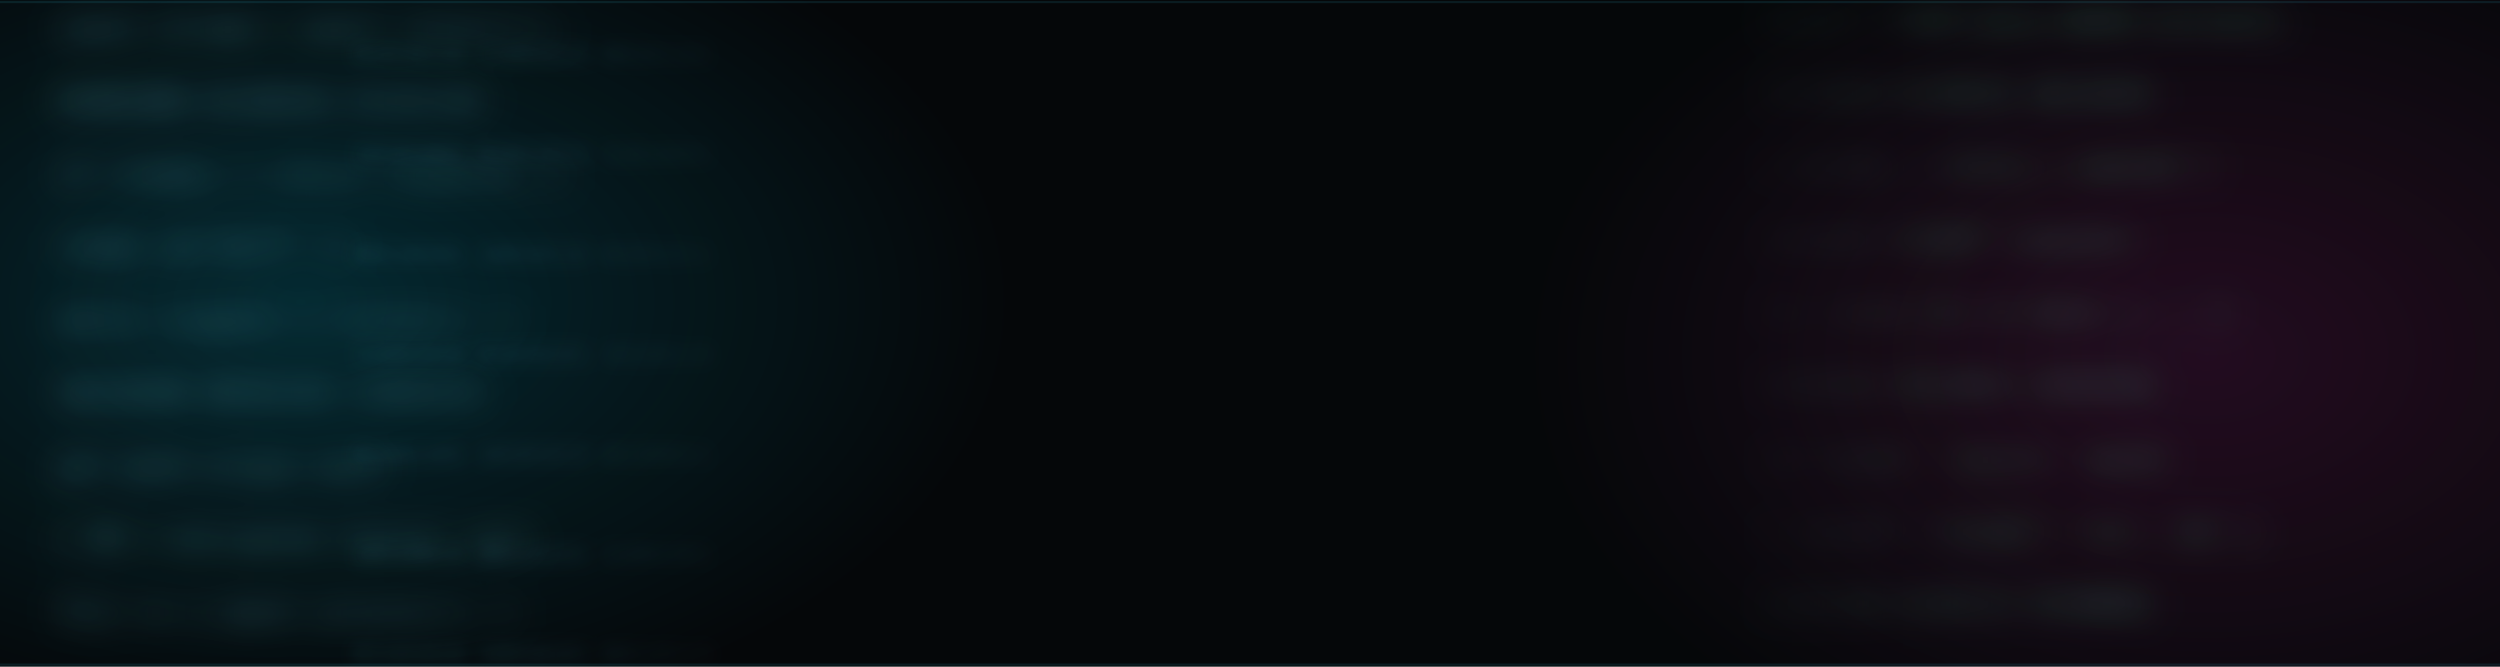
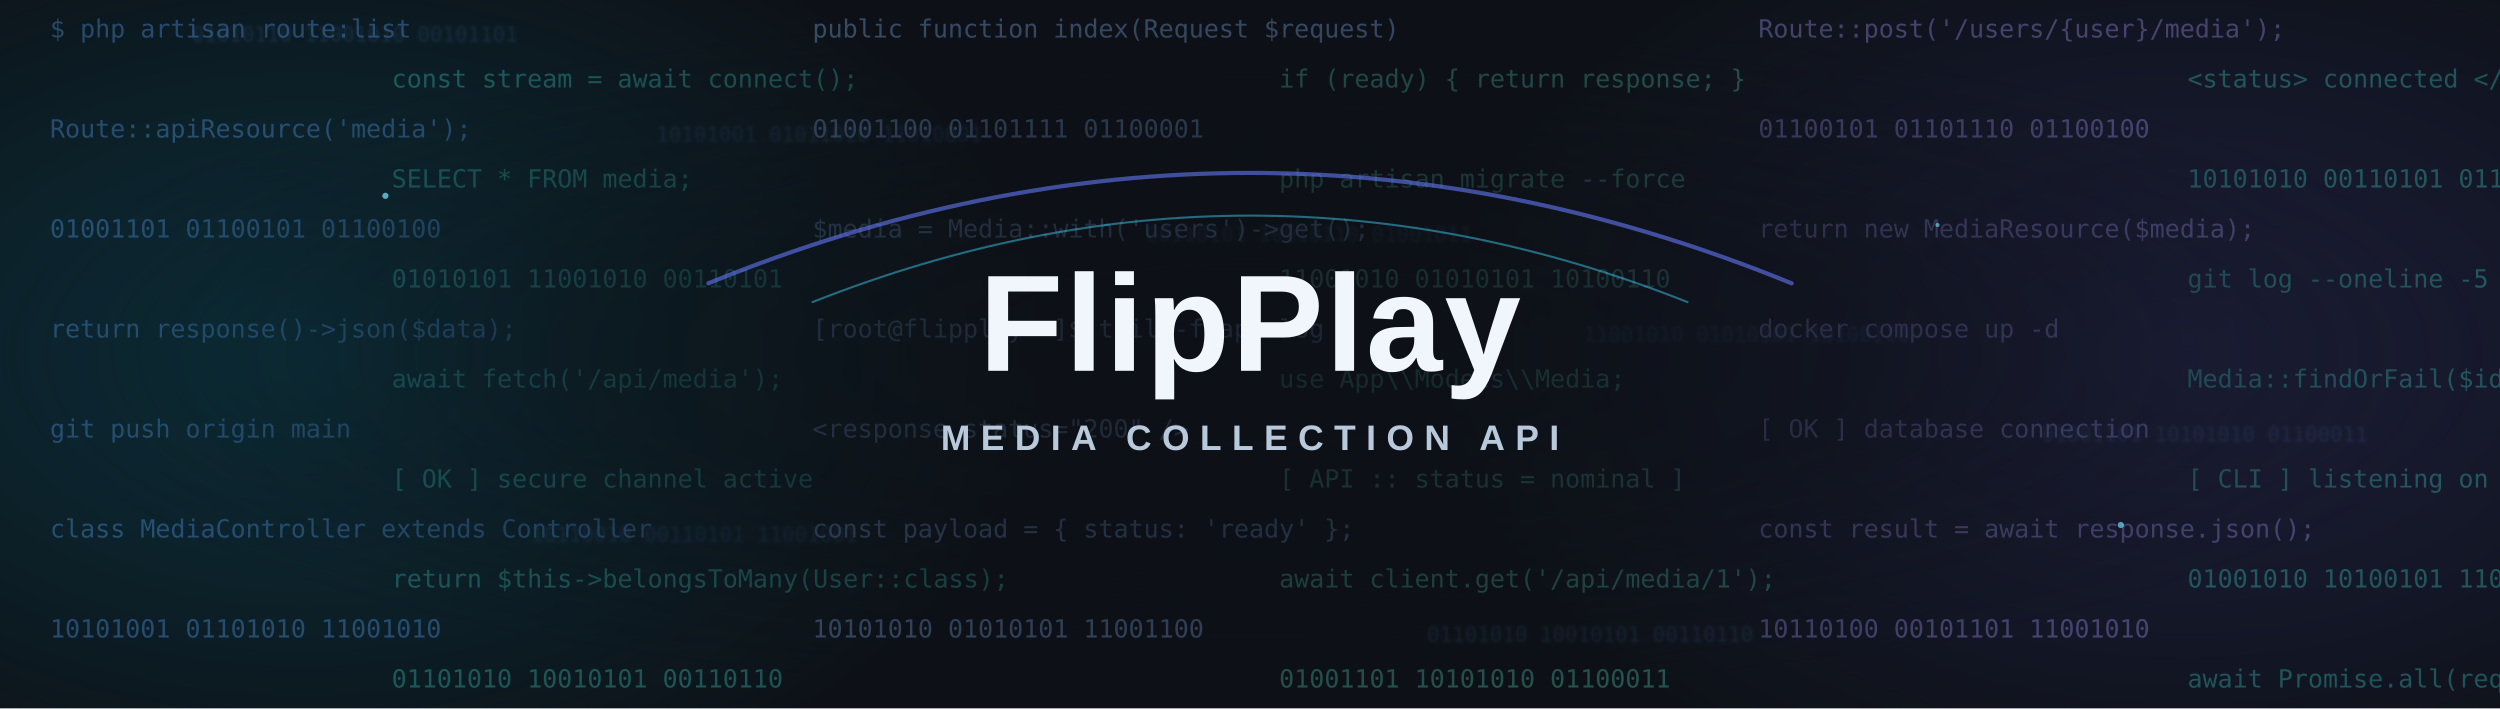
- <svg xmlns="http://www.w3.org/2000/svg" viewBox="0 0 1200 320" role="img" aria-labelledby="title desc">
+ <svg xmlns="http://www.w3.org/2000/svg" viewBox="0 0 1200 340" role="img" aria-labelledby="title desc">
  <defs>
+     <linearGradient id="codeColors" x1="0" x2="1">
+       <stop stop-color="#58a6ff" />
+       <stop offset=".48" stop-color="#39d0c3" />
+       <stop offset="1" stop-color="#8b7bff" />
+     </linearGradient>
+     <radialGradient id="centerShade">
+       <stop offset="0" stop-color="#0D1117" stop-opacity=".68" />
+       <stop offset=".5" stop-color="#0D1117" stop-opacity=".48" />
+       <stop offset="1" stop-color="#0D1117" stop-opacity="0" />
+     </radialGradient>
    <radialGradient id="cyanGlow">
-       <stop offset="0" stop-color="#00d9ff" stop-opacity=".16" />
+       <stop stop-color="#00d9ff" stop-opacity=".15" />
      <stop offset="1" stop-color="#00d9ff" stop-opacity="0" />
    </radialGradient>
-     <radialGradient id="magentaGlow">
-       <stop offset="0" stop-color="#ff36c7" stop-opacity=".12" />
-       <stop offset="1" stop-color="#ff36c7" stop-opacity="0" />
+     <radialGradient id="blueGlow">
+       <stop stop-color="#7567ff" stop-opacity=".15" />
+       <stop offset="1" stop-color="#7567ff" stop-opacity="0" />
    </radialGradient>
-     <linearGradient id="edgeFade" x1="0" x2="1">
-       <stop offset="0" stop-color="white" />
-       <stop offset=".22" stop-color="white" stop-opacity=".65" />
-       <stop offset=".38" stop-color="black" stop-opacity=".08" />
-       <stop offset=".5" stop-color="black" />
-       <stop offset=".62" stop-color="black" stop-opacity=".08" />
-       <stop offset=".78" stop-color="white" stop-opacity=".65" />
-       <stop offset="1" stop-color="white" />
-     </linearGradient>
-     <mask id="clearCenter">
-       <rect width="1200" height="320" fill="url(#edgeFade)" />
-     </mask>
-     <filter id="softBlur" x="-.2" y="-.2" width="1.4" height="1.4">
-       <feGaussianBlur stdDeviation="3.8" />
+     <pattern id="codeRain" width="1200" height="480" patternUnits="userSpaceOnUse">
+       <g font-family="monospace" font-size="12">
+         <g fill="#58a6ff">
+           <text x="24" y="18">$ php artisan route:list</text>
+           <text x="24" y="66">Route::apiResource('media');</text>
+           <text x="24" y="114">01001101 01100101 01100100</text>
+           <text x="24" y="162">return response()-&gt;json($data);</text>
+           <text x="24" y="210">git push origin main</text>
+           <text x="24" y="258">class MediaController extends Controller</text>
+           <text x="24" y="306">10101001 01101010 11001010</text>
+           <text x="24" y="354">$ php artisan test</text>
+           <text x="24" y="402">if ($request-&gt;validated()) { ... }</text>
+           <text x="24" y="450">01010110 10010101 01100101</text>
+         </g>
+         <g fill="#39d0c3">
+           <text x="188" y="42">const stream = await connect();</text>
+           <text x="188" y="90">SELECT * FROM media;</text>
+           <text x="188" y="138">01010101 11001010 00110101</text>
+           <text x="188" y="186">await fetch('/api/media');</text>
+           <text x="188" y="234">[ OK ] secure channel active</text>
+           <text x="188" y="282">return $this-&gt;belongsToMany(User::class);</text>
+           <text x="188" y="330">01101010 10010101 00110110</text>
+           <text x="188" y="378">npm run build</text>
+           <text x="188" y="426">try { await sync(); } catch (e) { }</text>
+           <text x="188" y="474">10110010 00110101 11001001</text>
+         </g>
+         <g fill="#8bbcff">
+           <text x="390" y="18">public function index(Request $request)</text>
+           <text x="390" y="66">01001100 01101111 01100001</text>
+           <text x="390" y="114">$media = Media::with('users')-&gt;get();</text>
+           <text x="390" y="162">[root@flipplay ~]$ tail -f api.log</text>
+           <text x="390" y="210">&lt;response status="200" /&gt;</text>
+           <text x="390" y="258">const payload = { status: 'ready' };</text>
+           <text x="390" y="306">10101010 01010101 11001100</text>
+           <text x="390" y="354">composer test</text>
+           <text x="390" y="402">-&gt;where('active', true)-&gt;get();</text>
+           <text x="390" y="450">01001010 10101001 01101010</text>
+         </g>
+         <g fill="#52d6bd">
+           <text x="614" y="42">if (ready) { return response; }</text>
+           <text x="614" y="90">php artisan migrate --force</text>
+           <text x="614" y="138">11001010 01010101 10100110</text>
+           <text x="614" y="186">use App\\Models\\Media;</text>
+           <text x="614" y="234">[ API :: status = nominal ]</text>
+           <text x="614" y="282">await client.get('/api/media/1');</text>
+           <text x="614" y="330">01001101 10101010 01100011</text>
+           <text x="614" y="378">git status --short</text>
+           <text x="614" y="426">{ "collection": "FlipPlay" }</text>
+           <text x="614" y="474">10011001 01100101 10101010</text>
+         </g>
+         <g fill="#a99aff">
+           <text x="844" y="18">Route::post('/users/{user}/media');</text>
+           <text x="844" y="66">01100101 01101110 01100100</text>
+           <text x="844" y="114">return new MediaResource($media);</text>
+           <text x="844" y="162">docker compose up -d</text>
+           <text x="844" y="210">[ OK ] database connection</text>
+           <text x="844" y="258">const result = await response.json();</text>
+           <text x="844" y="306">10110100 00101101 11001010</text>
+           <text x="844" y="354">php artisan config:clear</text>
+           <text x="844" y="402">if (!$exists) { abort(404); }</text>
+           <text x="844" y="450">01010101 00110011 10101010</text>
+         </g>
+         <g fill="#39d0c3">
+           <text x="1050" y="42">&lt;status&gt; connected &lt;/status&gt;</text>
+           <text x="1050" y="90">10101010 00110101 01101010</text>
+           <text x="1050" y="138">git log --oneline -5</text>
+           <text x="1050" y="186">Media::findOrFail($id);</text>
+           <text x="1050" y="234">[ CLI ] listening on :8000</text>
+           <text x="1050" y="282">01001010 10100101 11010001</text>
+           <text x="1050" y="330">await Promise.all(requests);</text>
+           <text x="1050" y="378">php artisan optimize</text>
+           <text x="1050" y="426">return response()-&gt;noContent();</text>
+           <text x="1050" y="474">11001010 00110101 01010101</text>
+         </g>
+       </g>
+       <animateTransform attributeName="patternTransform" type="translate" from="0 0" to="0 480" dur="24s" repeatCount="indefinite" />
+     </pattern>
+     <pattern id="binaryRain" width="1200" height="360" patternUnits="userSpaceOnUse">
+       <g fill="#58a6ff" font-family="monospace" font-size="10" opacity=".8">
+         <text x="92" y="20">01010110 11001010 00101101</text>
+         <text x="315" y="68">10101001 01011010 11010001</text>
+         <text x="550" y="116">00110101 10010110 01001011</text>
+         <text x="760" y="164">11001010 01010101 10100110</text>
+         <text x="980" y="212">01001101 10101010 01100011</text>
+         <text x="255" y="260">10110010 00110101 11001001</text>
+         <text x="685" y="308">01101010 10010101 00110110</text>
+         <text x="35" y="356">10011001 01100101 10101010</text>
+       </g>
+       <animateTransform attributeName="patternTransform" type="translate" from="0 0" to="0 360" dur="31s" repeatCount="indefinite" />
+     </pattern>
+     <filter id="softBlur" x="-.1" y="-.1" width="1.2" height="1.2">
+       <feGaussianBlur stdDeviation=".9" />
    </filter>
-     <filter id="deepBlur" x="-.2" y="-.2" width="1.4" height="1.4">
-       <feGaussianBlur stdDeviation="8" />
-     </filter>
-     <pattern id="codeRain" width="1200" height="360" patternUnits="userSpaceOnUse">
-       <g fill="#71efff" font-family="monospace" font-size="13">
-         <text x="28" y="18">const stream = await connect();</text>
-         <text x="28" y="53">01001000 01100101 01101100</text>
-         <text x="28" y="88">if (ready) { return response; }</text>
-         <text x="28" y="123">&lt;node id="0x7f" /&gt;</text>
-         <text x="28" y="158">while (signal) { listen(); }</text>
-         <text x="28" y="193">10110100 00101101 11001010</text>
-         <text x="28" y="228">git push origin main</text>
-         <text x="28" y="263">[ OK ] encrypted channel open</text>
-         <text x="28" y="298">fn() =&gt; { await process(); }</text>
-         <text x="28" y="333">01010110 10100101 01001110</text>
-       </g>
-       <g fill="#ff75dc" font-family="monospace" font-size="12">
-         <text x="425" y="34">&lt;matrix&gt; 0xA13F &lt;/matrix&gt;</text>
-         <text x="425" y="69">01001010 10101001 01101010</text>
-         <text x="425" y="104">return await fetch("/api/media");</text>
-         <text x="425" y="139">[root@flipplay ~]$ tail -f log</text>
-         <text x="425" y="174">{} =&gt; [] =&gt; &lt;/&gt;</text>
-         <text x="425" y="209">const key = 0x7E2C;</text>
-         <text x="425" y="244">10101010 01010101 11001100</text>
-         <text x="425" y="279">sudo systemctl status stream</text>
-         <text x="425" y="314">try { await sync(); } catch (_) {}</text>
-         <text x="425" y="349">01001101 01100001 01110100</text>
-       </g>
-       <g fill="#79ffc8" font-family="monospace" font-size="12">
-         <text x="845" y="14">SELECT * FROM media WHERE active=1;</text>
-         <text x="845" y="49">10110010 01100101 00110101</text>
-         <text x="845" y="84">[ system :: status = nominal ]</text>
-         <text x="845" y="119">&lt;packet&gt; 0x00FF &lt;/packet&gt;</text>
-         <text x="845" y="154">for (const bit of data) { ... }</text>
-         <text x="845" y="189">01010101 00110011 10101010</text>
-         <text x="845" y="224">ssh tunnel --secure --quiet</text>
-         <text x="845" y="259">{ "pulse": "steady", "io": "ok" }</text>
-         <text x="845" y="294">01001100 01101111 01100001</text>
-         <text x="845" y="329">while (true) { await breathe(); }</text>
-       </g>
-       <animateTransform attributeName="patternTransform" type="translate" from="0 0" to="0 -360" dur="18s" repeatCount="indefinite" />
-     </pattern>
-     <pattern id="binaryRain" width="1200" height="420" patternUnits="userSpaceOnUse">
-       <g fill="#57dfff" font-family="monospace" font-size="11" opacity=".8">
-         <text x="170" y="30">01010110 11001010 00101101</text>
-         <text x="170" y="78">10101001 01011010 11010001</text>
-         <text x="170" y="126">00110101 10010110 01001011</text>
-         <text x="170" y="174">11001010 01010101 10100110</text>
-         <text x="170" y="222">01001101 10101010 01100011</text>
-         <text x="170" y="270">10110010 00110101 11001001</text>
-         <text x="170" y="318">01101010 10010101 00110110</text>
-         <text x="170" y="366">10011001 01100101 10101010</text>
-         <text x="170" y="414">01010101 11001010 00110101</text>
-       </g>
-       <animateTransform attributeName="patternTransform" type="translate" from="0 0" to="0 -420" dur="27s" repeatCount="indefinite" />
-     </pattern>
  </defs>
-   <rect width="1200" height="320" fill="#050709" />
-   <ellipse cx="145" cy="145" rx="340" ry="210" fill="url(#cyanGlow)" />
-   <ellipse cx="1060" cy="170" rx="330" ry="220" fill="url(#magentaGlow)" />
-   <g mask="url(#clearCenter)" opacity=".55" filter="url(#deepBlur)">
-     <rect width="1200" height="320" fill="url(#codeRain)" />
-   </g>
-   <g mask="url(#clearCenter)" opacity=".28" filter="url(#softBlur)">
-     <rect width="1200" height="320" fill="url(#binaryRain)" />
-   </g>
-   <g fill="none" stroke="#38dfff" stroke-opacity=".1">
-     <path d="M0 1H1200" />
-     <path d="M0 319H1200" />
+   <rect width="1200" height="340" fill="#0D1117" />
+   <ellipse cx="145" cy="170" rx="360" ry="230" fill="url(#cyanGlow)" />
+   <ellipse cx="1050" cy="170" rx="360" ry="230" fill="url(#blueGlow)" />
+   <rect width="1200" height="340" fill="url(#codeRain)" opacity=".34" />
+   <rect width="1200" height="340" fill="url(#binaryRain)" opacity=".18" filter="url(#softBlur)" />
+   <rect width="1200" height="340" fill="url(#centerShade)" />
+   <path d="M340 136 Q600 30 860 136" fill="none" stroke="#667bff" stroke-width="2" stroke-linecap="round" opacity=".58" />
+   <path d="M390 145 Q600 62 810 145" fill="none" stroke="#40d9ff" stroke-width="1" stroke-linecap="round" opacity=".45" />
+   <text x="600" y="178" text-anchor="middle" fill="#f0f6fc" font-family="Arial, Helvetica, sans-serif" font-size="66" font-weight="700" letter-spacing="1">FlipPlay</text>
+   <text x="600" y="216" text-anchor="middle" fill="#b9c9dc" font-family="Arial, Helvetica, sans-serif" font-size="17" font-weight="600" letter-spacing="5">MEDIA COLLECTION API</text>
+   <g fill="#75e8ff">
+     <circle cx="185" cy="94" r="1.5" opacity=".7">
+       <animate attributeName="cy" values="94;278;94" dur="8s" repeatCount="indefinite" />
+       <animate attributeName="opacity" values=".1;.8;.1" dur="4s" repeatCount="indefinite" />
+     </circle>
+     <circle cx="1018" cy="252" r="1.5" opacity=".65">
+       <animate attributeName="cy" values="252;70;252" dur="9s" repeatCount="indefinite" />
+       <animate attributeName="opacity" values=".1;.75;.1" dur="5s" repeatCount="indefinite" />
+     </circle>
+     <circle cx="930" cy="108" r="1" opacity=".6">
+       <animate attributeName="cy" values="108;292;108" dur="11s" repeatCount="indefinite" />
+     </circle>
  </g>
</svg>
